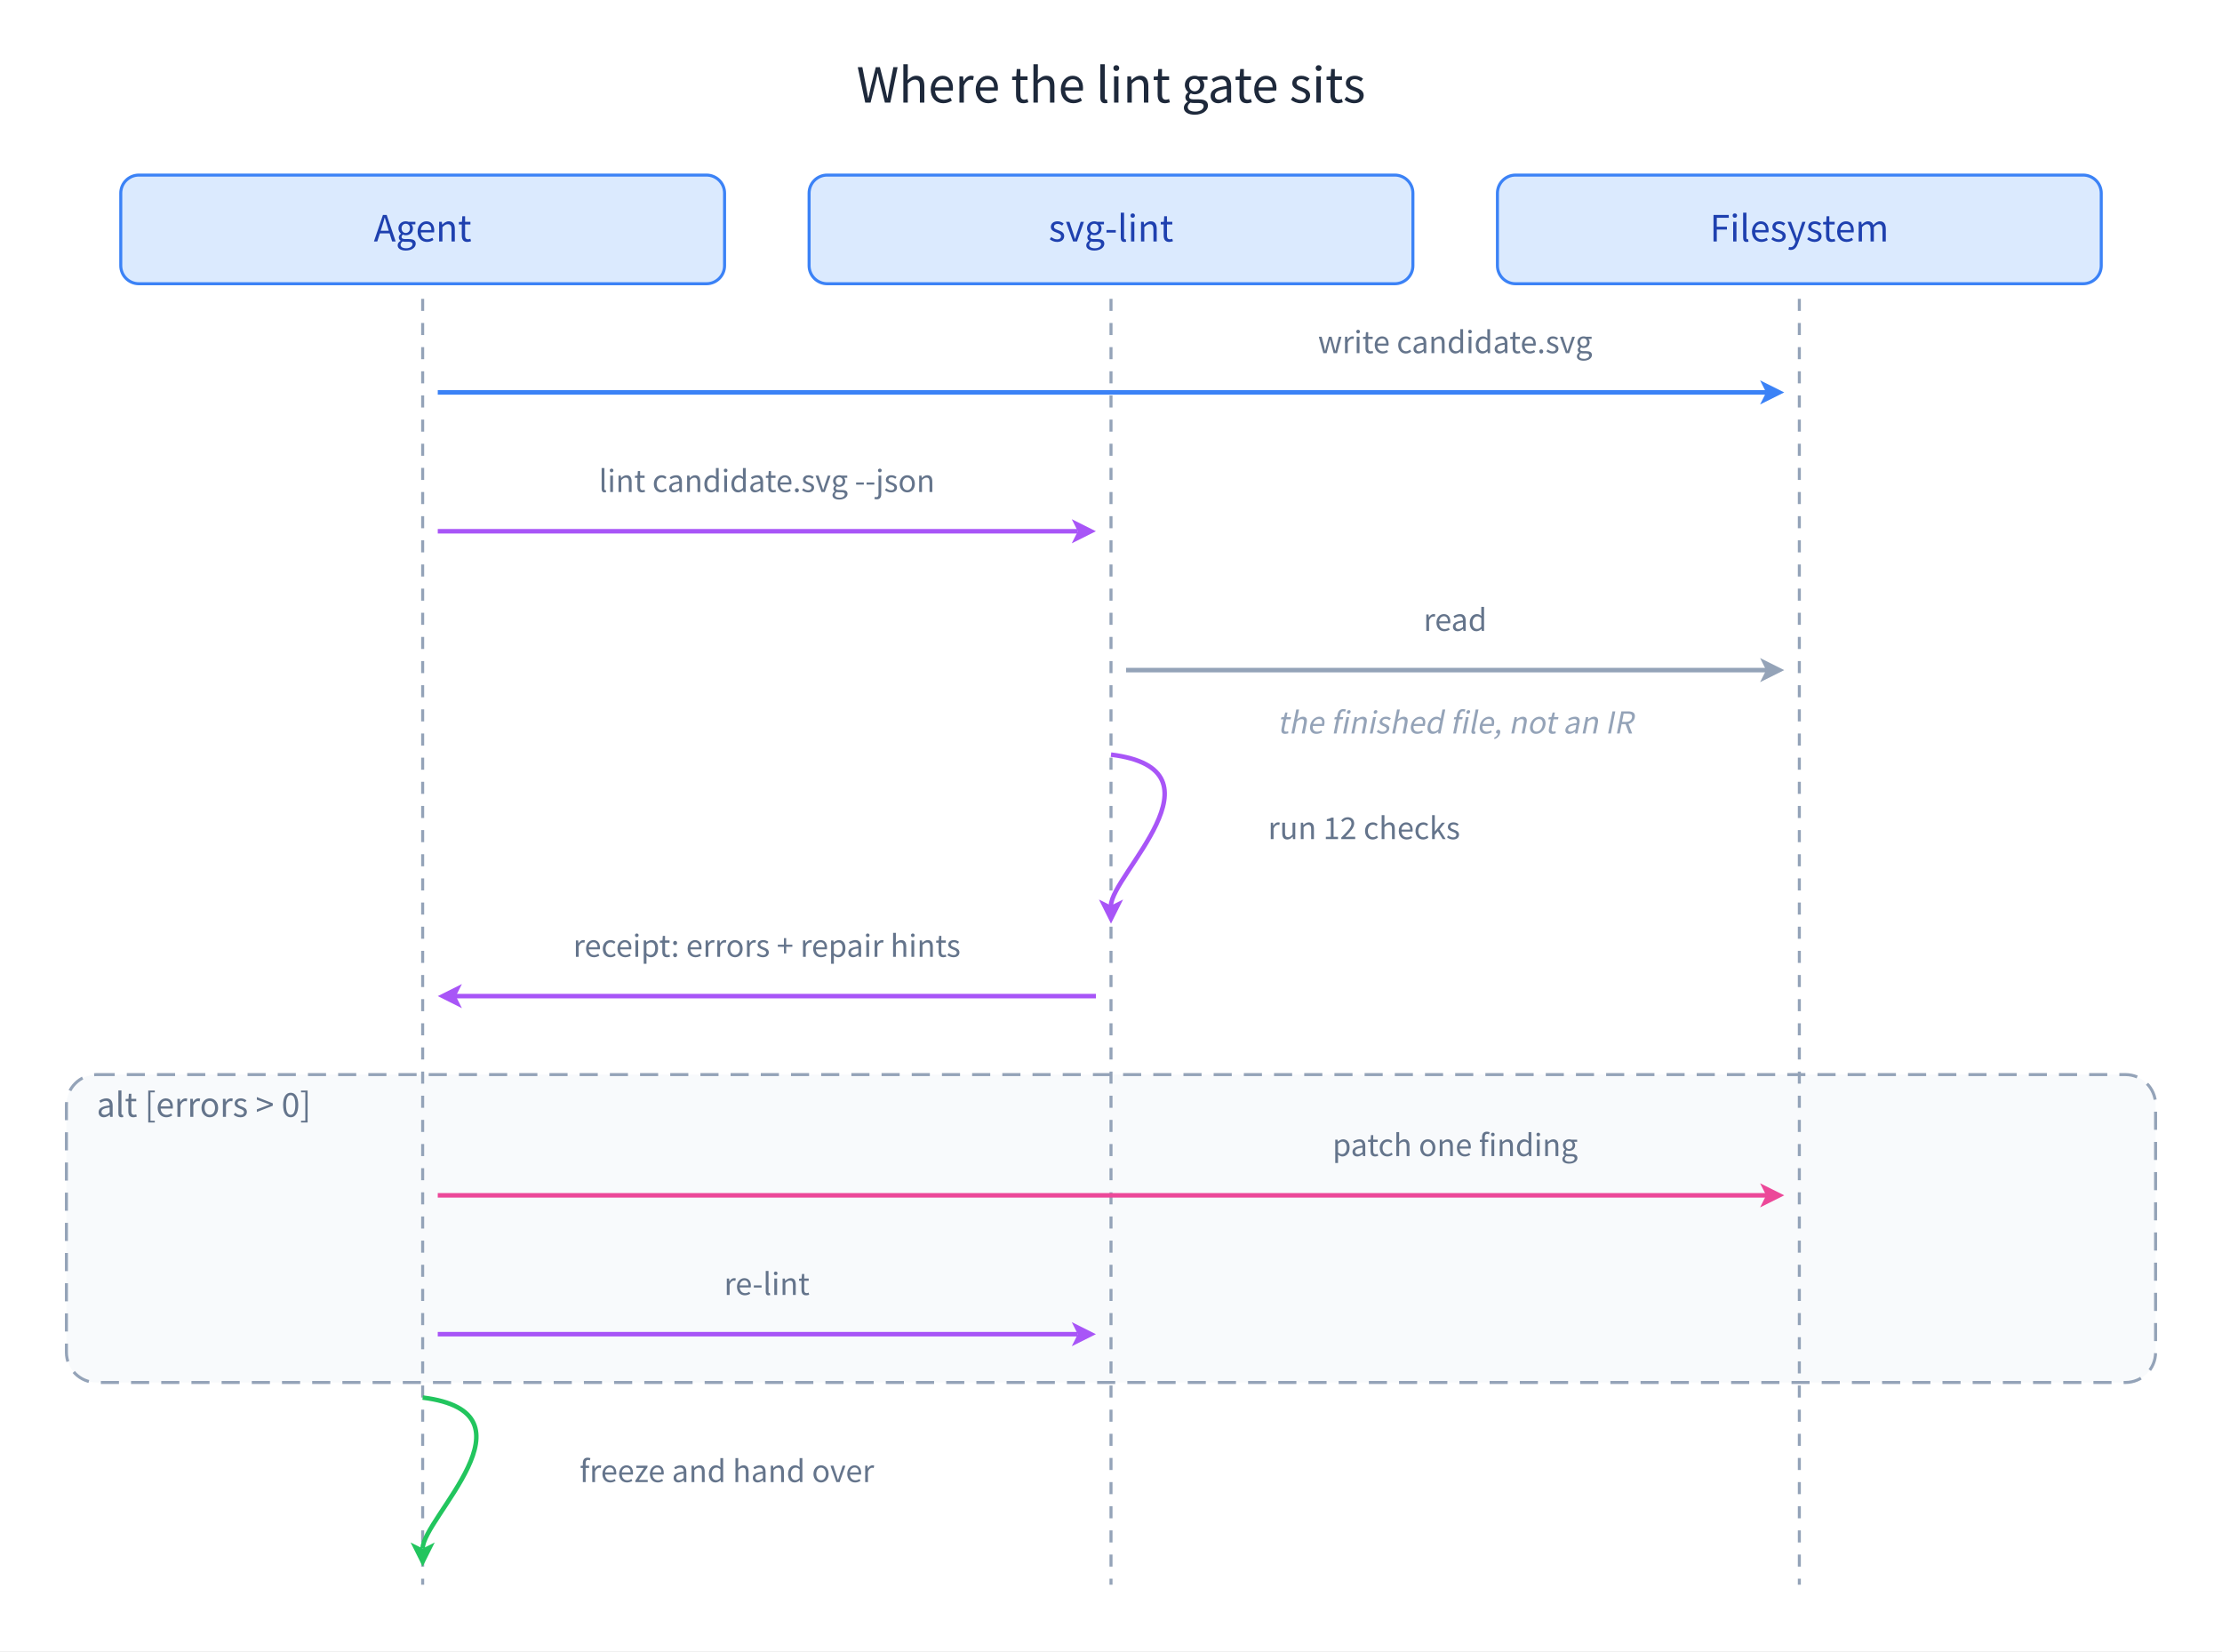
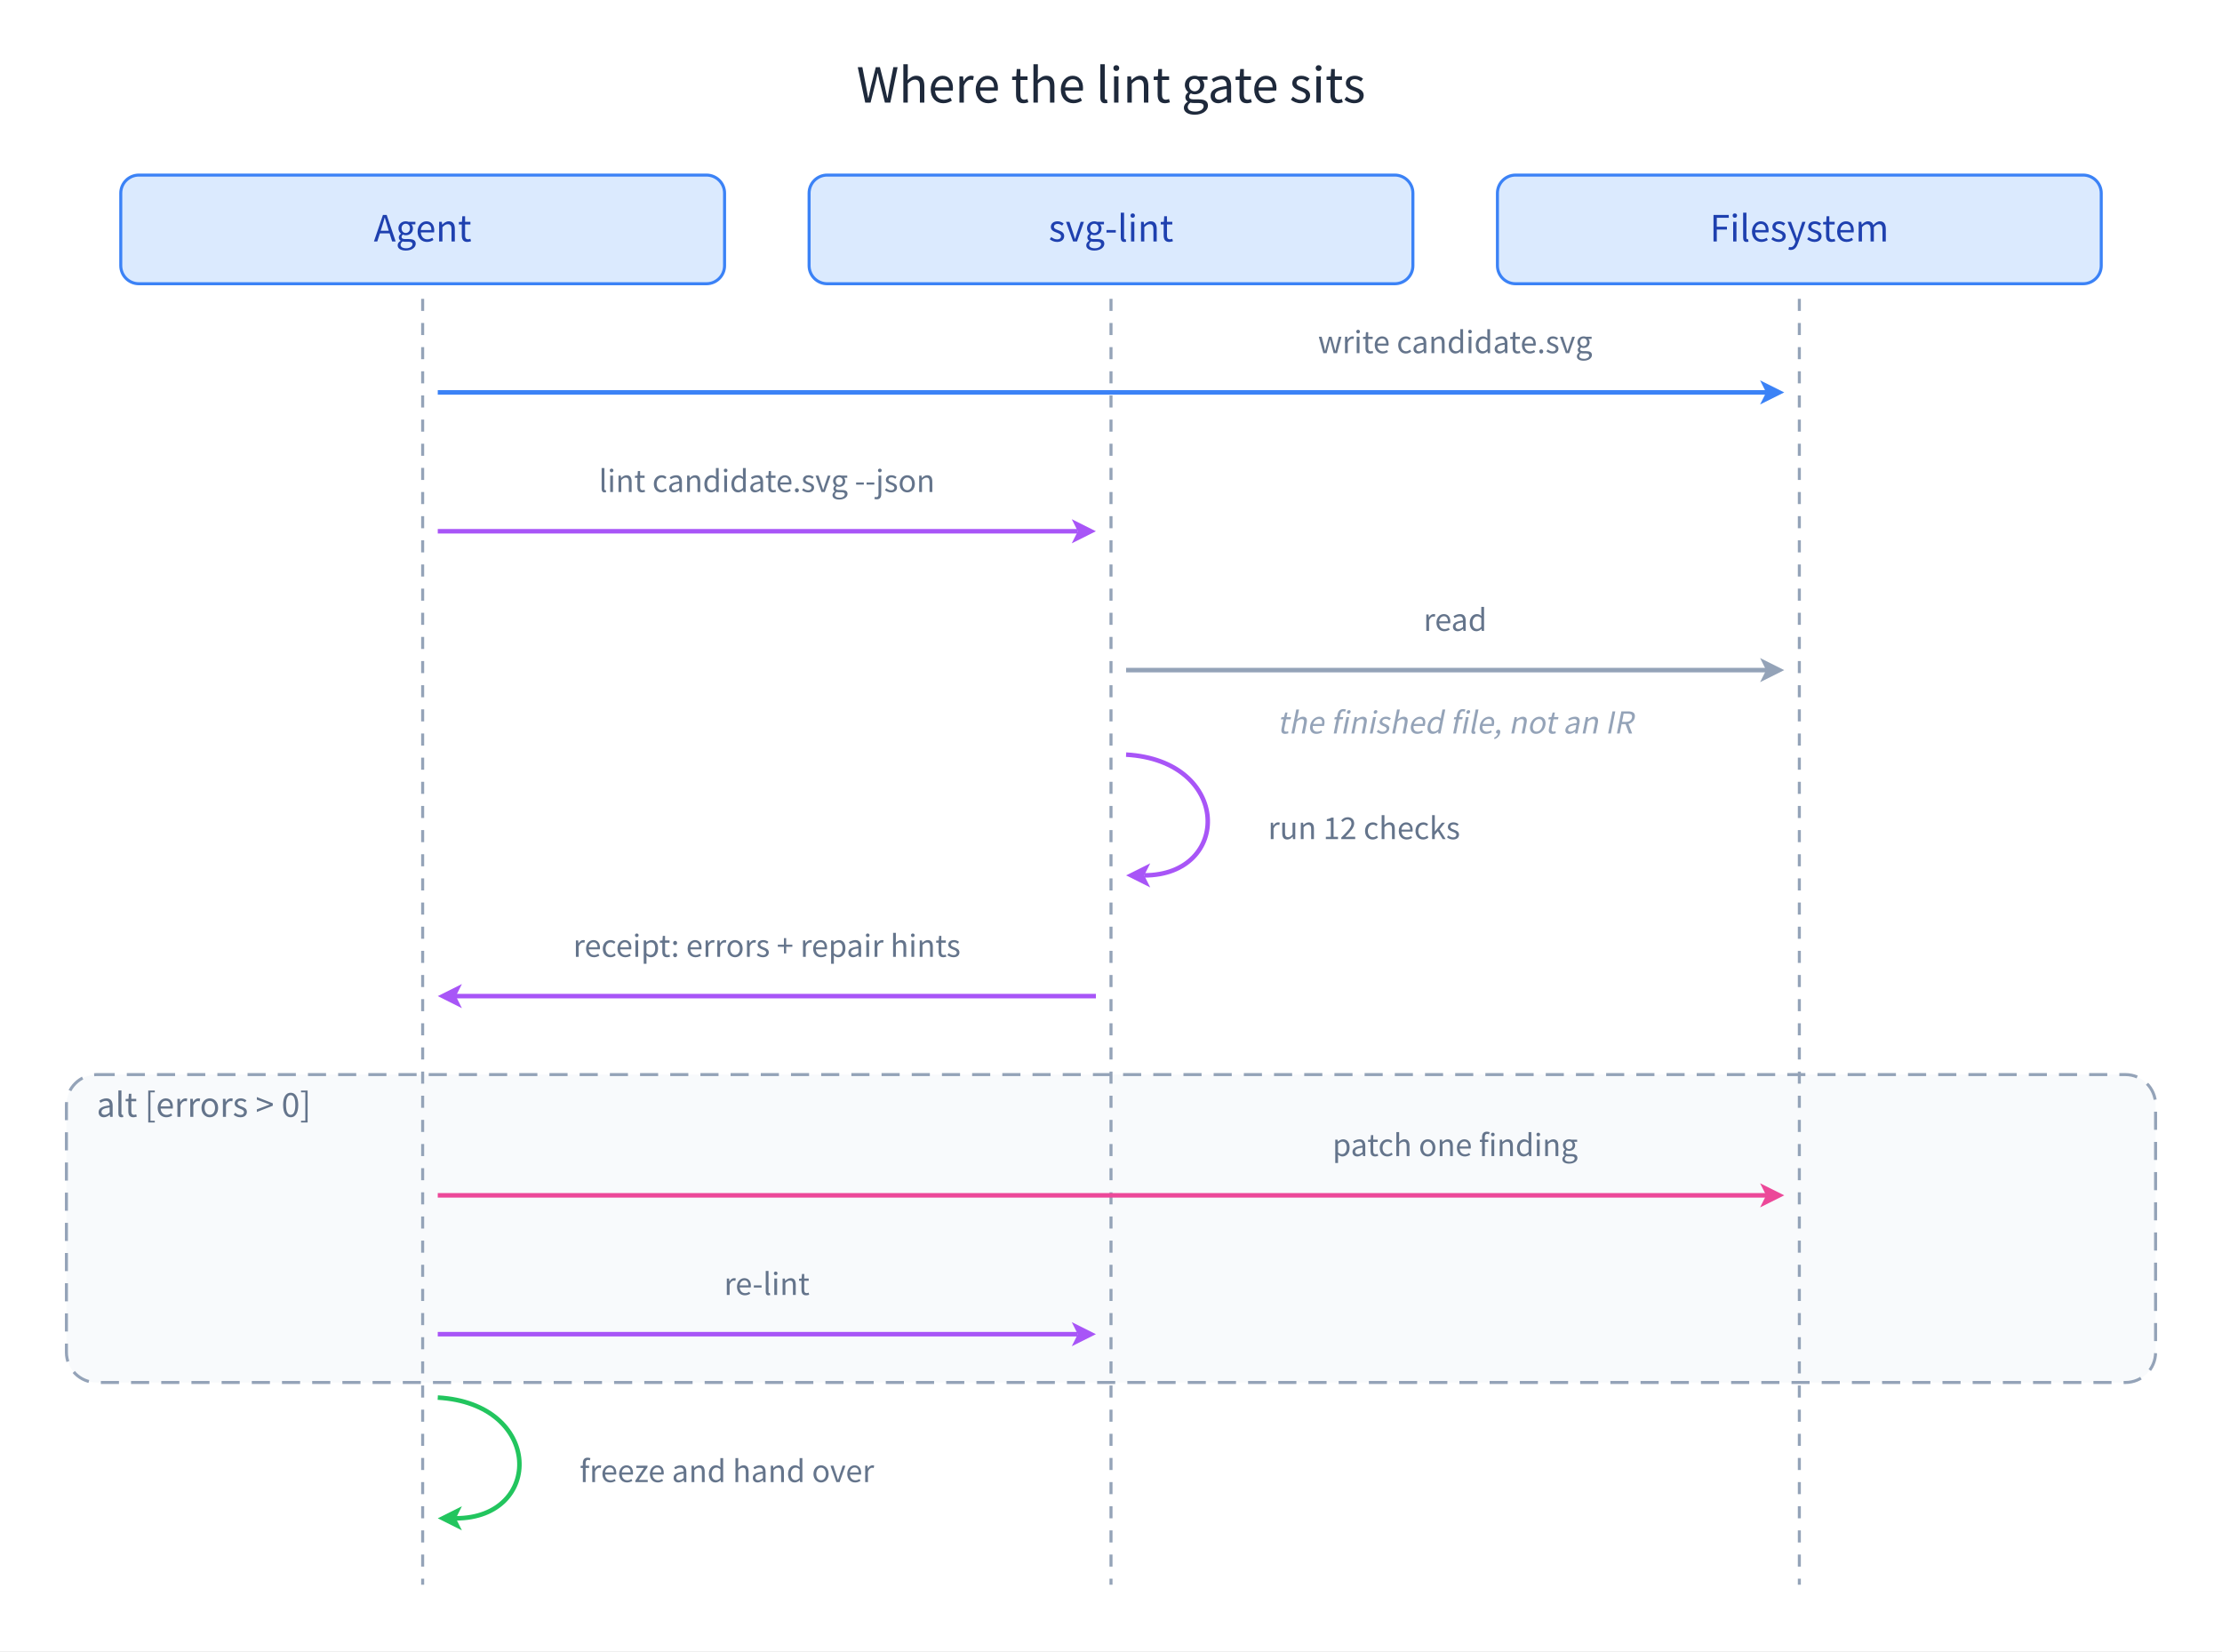
<svg xmlns="http://www.w3.org/2000/svg" viewBox="0 0 736 547" width="736">
  <style>
    text { font-family: 'PingFang SC', 'Microsoft YaHei', 'Noto Sans CJK SC', system-ui, sans-serif; }
  </style>
  <defs>
    <marker id="arrow-blue" markerWidth="8" markerHeight="8" refX="2" refY="4" orient="auto" markerUnits="userSpaceOnUse">
      <path d="M0,0 L8,4 L0,8 L2,4 z" fill="#3b82f6" />
    </marker>
    <marker id="arrow-purple" markerWidth="8" markerHeight="8" refX="2" refY="4" orient="auto" markerUnits="userSpaceOnUse">
      <path d="M0,0 L8,4 L0,8 L2,4 z" fill="#a855f7" />
    </marker>
    <marker id="arrow-green" markerWidth="8" markerHeight="8" refX="2" refY="4" orient="auto" markerUnits="userSpaceOnUse">
      <path d="M0,0 L8,4 L0,8 L2,4 z" fill="#22c55e" />
    </marker>
    <marker id="arrow-pink" markerWidth="8" markerHeight="8" refX="2" refY="4" orient="auto" markerUnits="userSpaceOnUse">
      <path d="M0,0 L8,4 L0,8 L2,4 z" fill="#ec4899" />
    </marker>
    <marker id="arrow-muted" markerWidth="8" markerHeight="8" refX="2" refY="4" orient="auto" markerUnits="userSpaceOnUse">
      <path d="M0,0 L8,4 L0,8 L2,4 z" fill="#94a3b8" />
    </marker>
  </defs>
  <rect x="0" y="0" width="736" height="547" fill="#ffffff" />
  <text x="368" y="34" font-size="16" fill="#1e293b" text-anchor="middle">Where the lint gate sits</text>
  <rect x="22" y="356" width="692" height="102" rx="10" fill="#f8fafc" stroke="#94a3b8" stroke-dasharray="6,4" />
  <text x="32" y="370" font-size="11" fill="#64748b">alt [errors &gt; 0]</text>
  <path d="M140,99 L 140,525" fill="none" stroke="#94a3b8" stroke-width="1" stroke-dasharray="4,4" />
  <path d="M368,99 L 368,525" fill="none" stroke="#94a3b8" stroke-width="1" stroke-dasharray="4,4" />
  <path d="M596,99 L 596,525" fill="none" stroke="#94a3b8" stroke-width="1" stroke-dasharray="4,4" />
  <path d="M145,130 L 585,130" fill="none" stroke="#3b82f6" stroke-width="1.5" marker-end="url(#arrow-blue)" />
  <path d="M145,176 L 357,176" fill="none" stroke="#a855f7" stroke-width="1.5" marker-end="url(#arrow-purple)" />
  <path d="M373,222 L 585,222" fill="none" stroke="#94a3b8" stroke-width="1.5" marker-end="url(#arrow-muted)" />
-   <path d="M368,250 C 408,255 368,290 368,300" fill="none" stroke="#a855f7" stroke-width="1.5" marker-end="url(#arrow-purple)" />
+   <path d="M373,250 C 408,252 408,290 379,290" fill="none" stroke="#a855f7" stroke-width="1.5" marker-end="url(#arrow-purple)" />
  <path d="M363,330 L 151,330" fill="none" stroke="#a855f7" stroke-width="1.5" marker-end="url(#arrow-purple)" />
  <path d="M145,396 L 585,396" fill="none" stroke="#ec4899" stroke-width="1.5" marker-end="url(#arrow-pink)" />
  <path d="M145,442 L 357,442" fill="none" stroke="#a855f7" stroke-width="1.5" marker-end="url(#arrow-purple)" />
-   <path d="M140,463 C 180,468 140,503 140,513" fill="none" stroke="#22c55e" stroke-width="1.5" marker-end="url(#arrow-green)" />
+   <path d="M145,463 C 180,465 180,503 151,503" fill="none" stroke="#22c55e" stroke-width="1.5" marker-end="url(#arrow-green)" />
  <rect x="40" y="58" width="200" height="36" rx="6" fill="#dbeafe" stroke="#3b82f6" />
  <text x="140" y="80" font-size="12" fill="#1e40af" text-anchor="middle">Agent</text>
  <rect x="268" y="58" width="200" height="36" rx="6" fill="#dbeafe" stroke="#3b82f6" />
  <text x="368" y="80" font-size="12" fill="#1e40af" text-anchor="middle">svg-lint</text>
  <rect x="496" y="58" width="200" height="36" rx="6" fill="#dbeafe" stroke="#3b82f6" />
  <text x="596" y="80" font-size="12" fill="#1e40af" text-anchor="middle">Filesystem</text>
  <text x="482" y="117" font-size="10" fill="#64748b" text-anchor="middle">write candidate.svg</text>
  <text x="254" y="163" font-size="10" fill="#64748b" text-anchor="middle">lint candidate.svg --json</text>
  <text x="482" y="209" font-size="10" fill="#64748b" text-anchor="middle">read</text>
  <text x="482" y="243" font-size="10" fill="#94a3b8" font-style="italic" text-anchor="middle">the finished file, not an IR</text>
  <text x="420" y="278" font-size="10" fill="#64748b">run 12 checks</text>
  <text x="254" y="317" font-size="10" fill="#64748b" text-anchor="middle">receipt: errors + repair hints</text>
  <text x="482" y="383" font-size="10" fill="#64748b" text-anchor="middle">patch one finding</text>
  <text x="254" y="429" font-size="10" fill="#64748b" text-anchor="middle">re-lint</text>
  <text x="192" y="491" font-size="10" fill="#64748b">freeze and hand over</text>
</svg>
